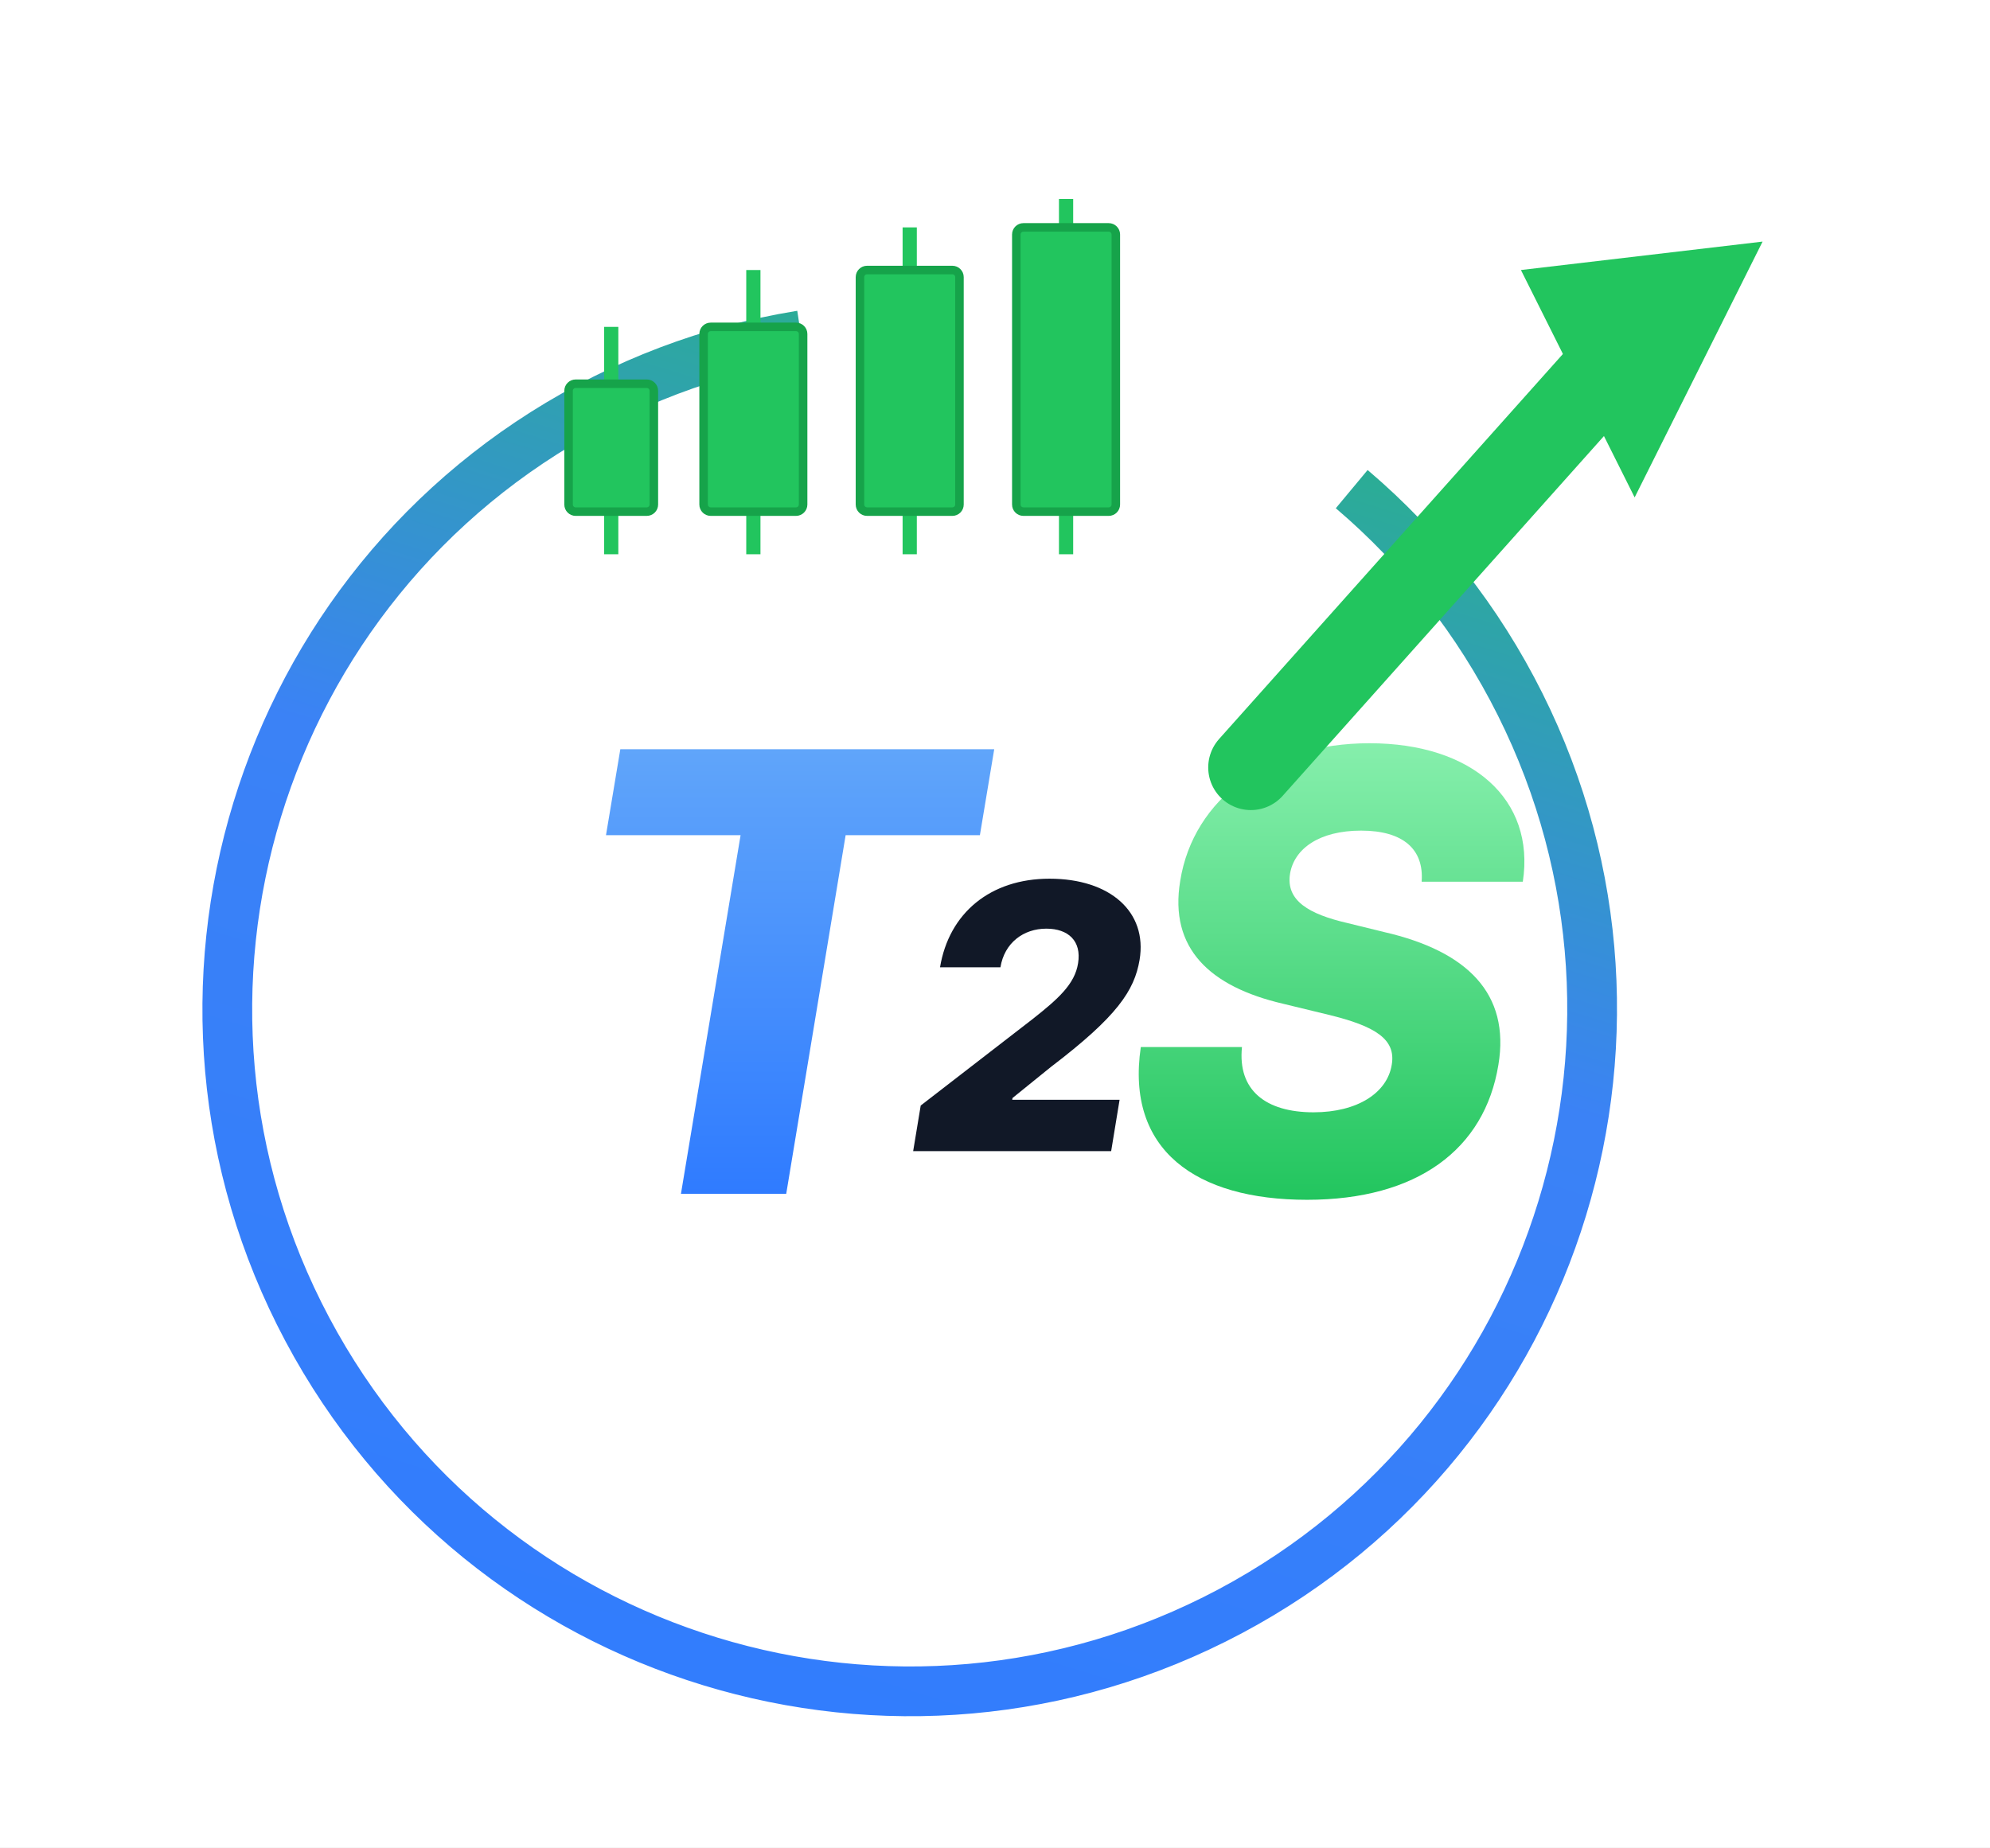
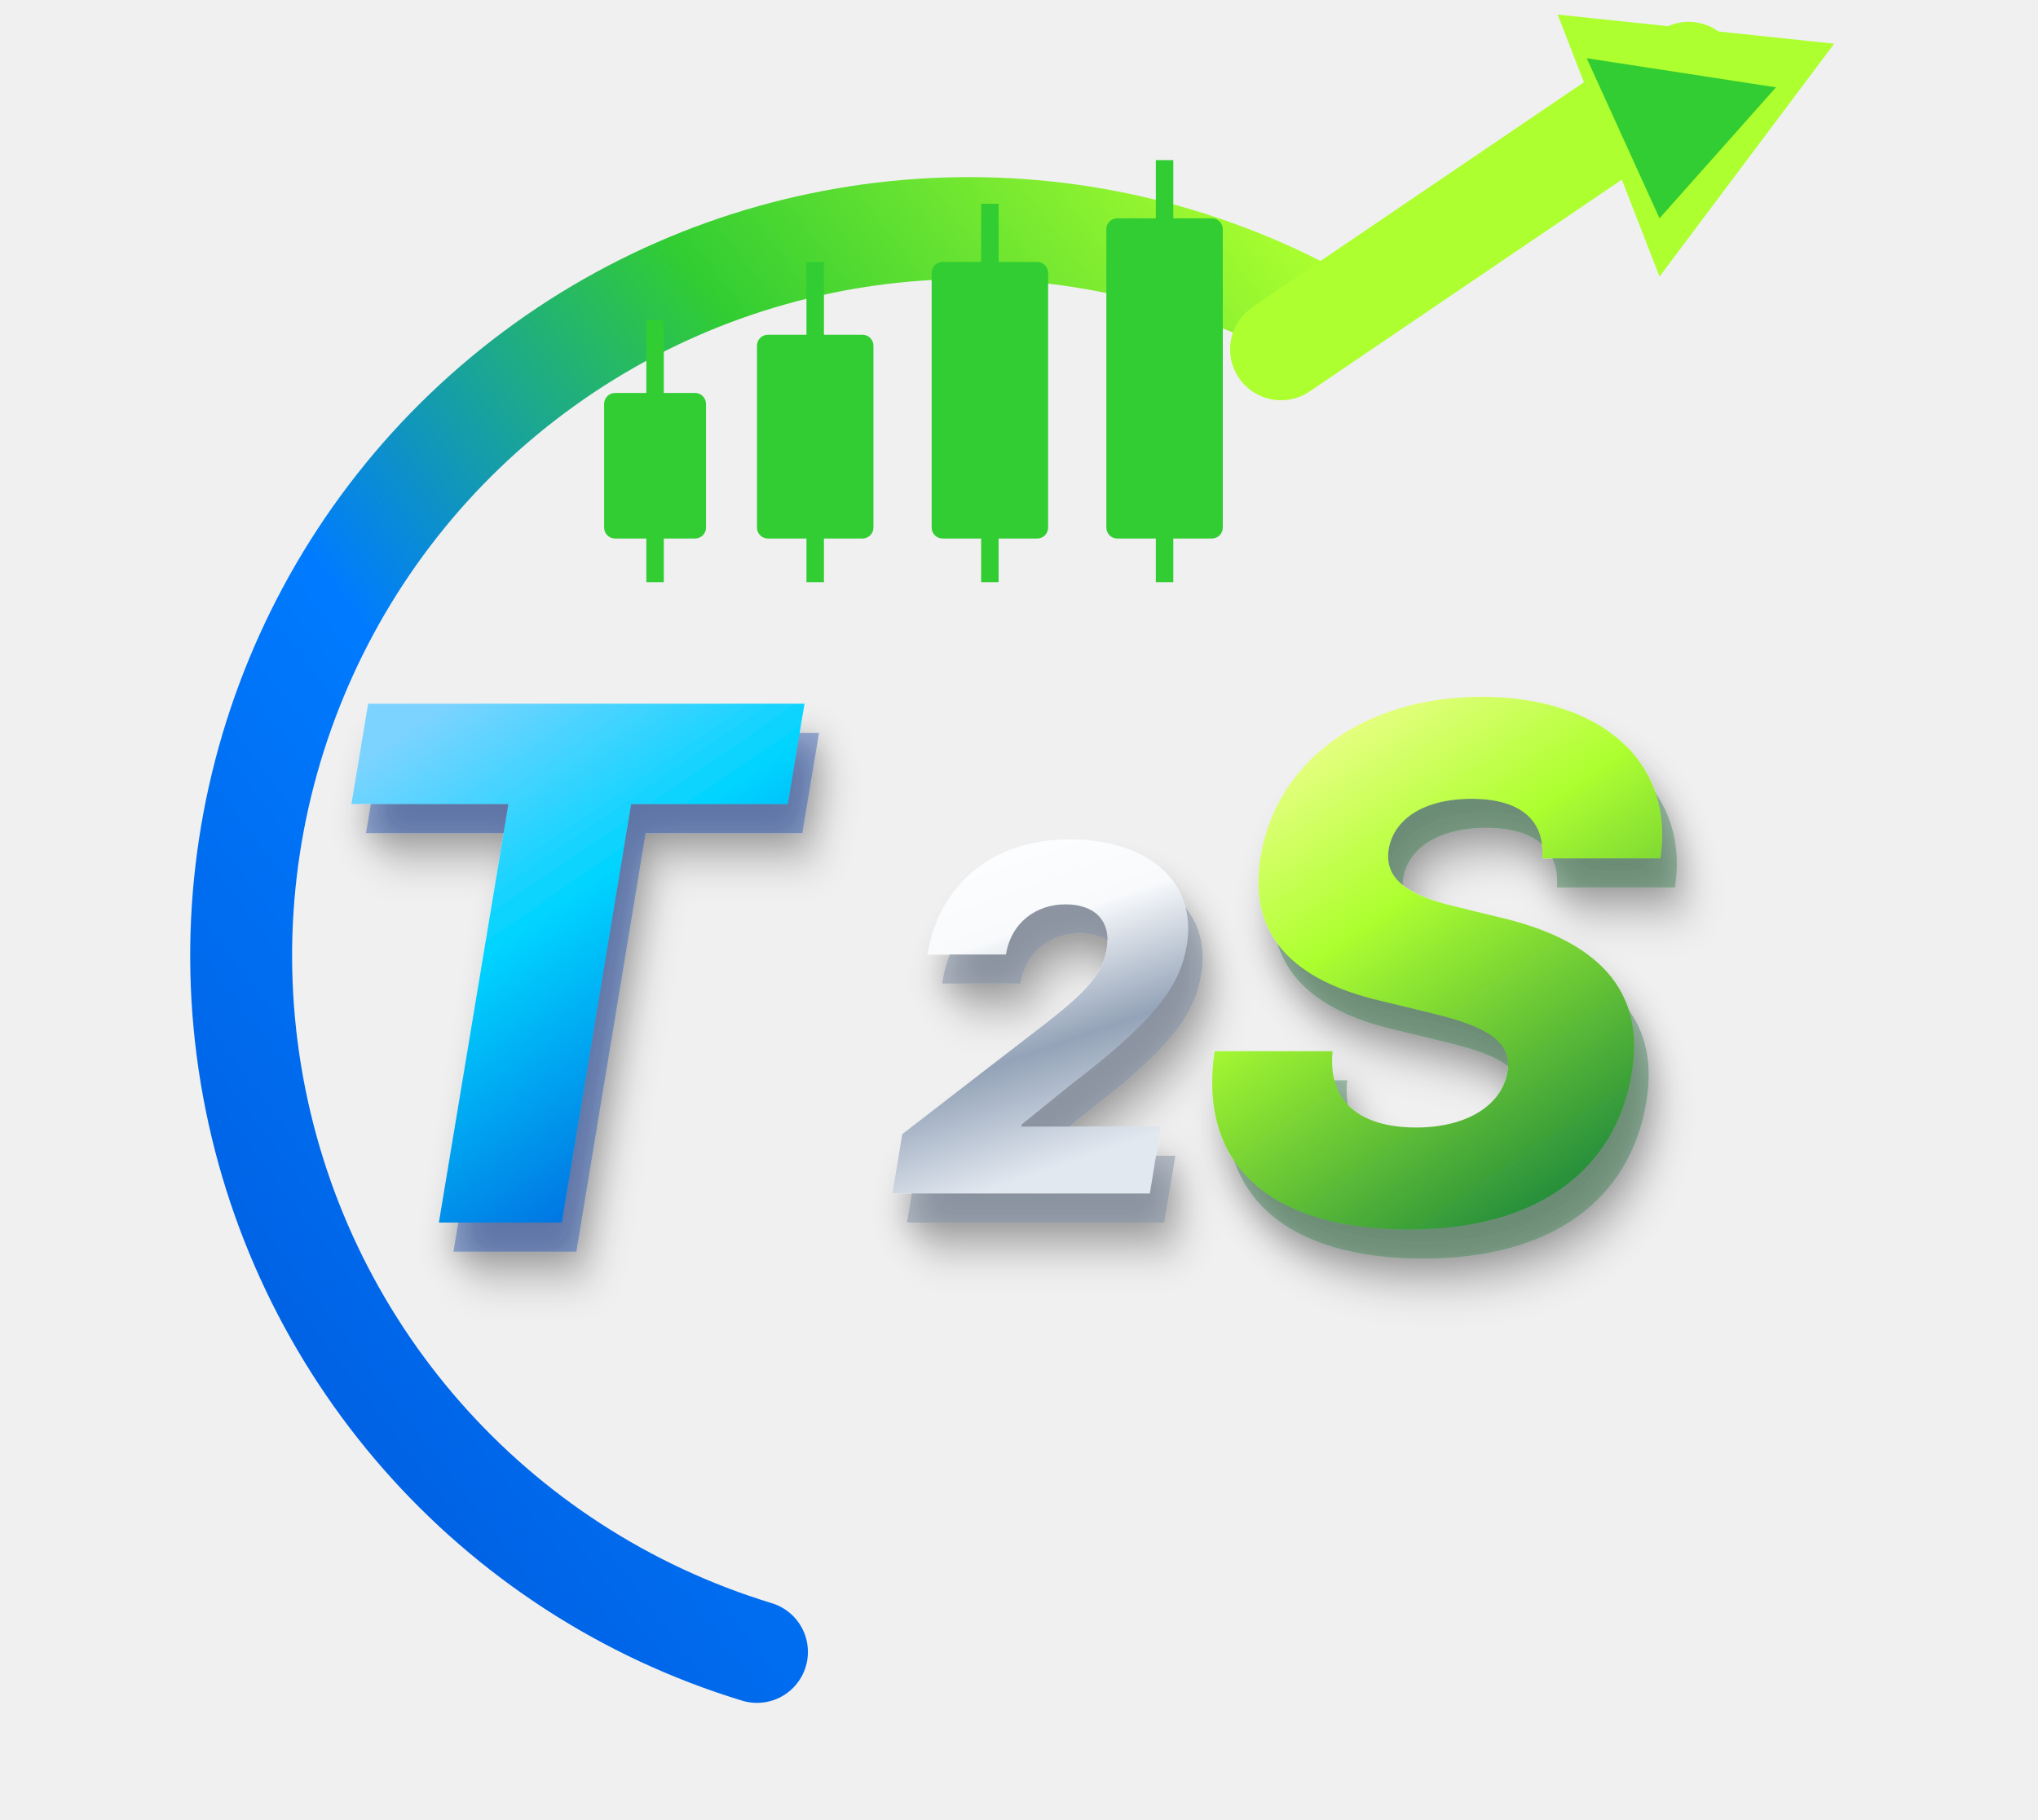
- <svg xmlns="http://www.w3.org/2000/svg" viewBox="0 0 280 260">
+ <svg xmlns="http://www.w3.org/2000/svg" viewBox="0 0 280 250">
  <defs>
    <linearGradient id="ring" x1="0" y1="1" x2="1" y2="0">
-       <stop offset="0%" stop-color="#2f7bff" />
-       <stop offset="55%" stop-color="#3b82f6" />
-       <stop offset="100%" stop-color="#22c55e" />
+       <stop offset="0%" stop-color="#0057D9" />
+       <stop offset="42%" stop-color="#007BFF" />
+       <stop offset="70%" stop-color="#32CD32" />
+       <stop offset="100%" stop-color="#ADFF2F" />
    </linearGradient>
-     <linearGradient id="t" x1="0" y1="0" x2="0" y2="1">
-       <stop offset="0%" stop-color="#60a5fa" />
-       <stop offset="100%" stop-color="#2f7bff" />
+     <linearGradient id="t" x1="0.2" y1="0" x2="0.8" y2="1">
+       <stop offset="0%" stop-color="#7DD3FF" />
+       <stop offset="40%" stop-color="#00D4FF" />
+       <stop offset="100%" stop-color="#0057D9" />
    </linearGradient>
-     <linearGradient id="s" x1="0" y1="0" x2="0" y2="1">
-       <stop offset="0%" stop-color="#86efac" />
-       <stop offset="100%" stop-color="#22c55e" />
+     <linearGradient id="two" x1="0" y1="0" x2="0.3" y2="1">
+       <stop offset="0%" stop-color="#FFFFFF" />
+       <stop offset="35%" stop-color="#F8FAFC" />
+       <stop offset="68%" stop-color="#94A3B8" />
+       <stop offset="100%" stop-color="#E2E8F0" />
    </linearGradient>
+     <linearGradient id="s" x1="0.2" y1="0" x2="0.8" y2="1">
+       <stop offset="0%" stop-color="#F7FF9A" />
+       <stop offset="38%" stop-color="#ADFF2F" />
+       <stop offset="100%" stop-color="#15803D" />
+     </linearGradient>
+     <filter id="shadow" x="-20%" y="-20%" width="140%" height="140%">
+       <feDropShadow dx="2" dy="5" stdDeviation="2.4" flood-color="#000000" flood-opacity="0.4" />
+     </filter>
  </defs>
-   <rect width="280" height="260" fill="#ffffff" />
-   <circle cx="128" cy="142" r="96" fill="none" stroke="url(#ring)" stroke-width="7" stroke-dasharray="520 83" stroke-dashoffset="36" transform="rotate(-28 128 142)" />
-   <g fill="#22c55e" stroke="#16a34a" stroke-width="1.2">
-     <line x1="86" y1="46" x2="86" y2="78" stroke="#22c55e" stroke-width="2" />
-     <rect x="80" y="54" width="12" height="18" rx="1" />
-     <line x1="106" y1="38" x2="106" y2="78" stroke="#22c55e" stroke-width="2" />
-     <rect x="99" y="46" width="14" height="26" rx="1" />
-     <line x1="128" y1="32" x2="128" y2="78" stroke="#22c55e" stroke-width="2" />
-     <rect x="121" y="38" width="14" height="34" rx="1" />
-     <line x1="150" y1="28" x2="150" y2="78" stroke="#22c55e" stroke-width="2" />
-     <rect x="143" y="32" width="14" height="40" rx="1" />
+   <path d="M 104 227 A 100 100 0 1 1 180 43" fill="none" stroke="url(#ring)" stroke-width="14" stroke-linecap="round" />
+   <path d="M176 48 L232 10" stroke="#ADFF2F" stroke-width="14" stroke-linecap="round" />
+   <polygon points="214,2 252,6 228,38" fill="#ADFF2F" />
+   <polygon points="218,8 244,12 228,30" fill="#32CD32" />
+   <g fill="#32CD32">
+     <line x1="90" y1="44" x2="90" y2="80" stroke="#32CD32" stroke-width="2.4" />
+     <rect x="83" y="54" width="14" height="20" rx="1.5" />
+     <line x1="112" y1="36" x2="112" y2="80" stroke="#32CD32" stroke-width="2.4" />
+     <rect x="104" y="46" width="16" height="28" rx="1.5" />
+     <line x1="136" y1="28" x2="136" y2="80" stroke="#32CD32" stroke-width="2.4" />
+     <rect x="128" y="36" width="16" height="38" rx="1.5" />
+     <line x1="160" y1="22" x2="160" y2="80" stroke="#32CD32" stroke-width="2.4" />
+     <rect x="152" y="30" width="16" height="44" rx="1.5" />
  </g>
-   <g stroke="url(#t)" stroke-width="4" stroke-linecap="round">
-     <line x1="22" y1="118" x2="58" y2="118" />
-     <line x1="16" y1="134" x2="56" y2="134" />
-     <line x1="26" y1="150" x2="60" y2="150" />
+   <g filter="url(#shadow)" font-family="Inter, Arial Black, sans-serif" font-style="italic" font-weight="800">
+     <text x="42" y="172" font-size="98" fill="#003A99" opacity="0.35">T</text>
+     <text x="40" y="168" font-size="98" fill="url(#t)">T</text>
+     <text x="124" y="168" font-size="66" fill="#64748B" opacity="0.4">2</text>
+     <text x="122" y="164" font-size="66" fill="url(#two)">2</text>
+     <text x="166" y="172" font-size="98" fill="#166534" opacity="0.35">S</text>
+     <text x="164" y="168" font-size="98" fill="url(#s)">S</text>
  </g>
-   <g stroke="url(#s)" stroke-width="4" stroke-linecap="round">
-     <line x1="198" y1="118" x2="236" y2="118" />
-     <line x1="196" y1="134" x2="242" y2="134" />
-     <line x1="200" y1="150" x2="232" y2="150" />
-   </g>
-   <text x="78" y="168" fill="url(#t)" font-family="Inter, Arial Black, sans-serif" font-style="italic" font-weight="800" font-size="86">T</text>
-   <text x="128" y="162" fill="#111827" font-family="Inter, Arial Black, sans-serif" font-style="italic" font-weight="800" font-size="52">2</text>
-   <text x="158" y="168" fill="url(#s)" font-family="Inter, Arial Black, sans-serif" font-style="italic" font-weight="800" font-size="86">S</text>
-   <path d="M176 108 L226 52" stroke="#22c55e" stroke-width="12" stroke-linecap="round" />
-   <polygon points="214,38 248,34 230,70" fill="#22c55e" />
</svg>
